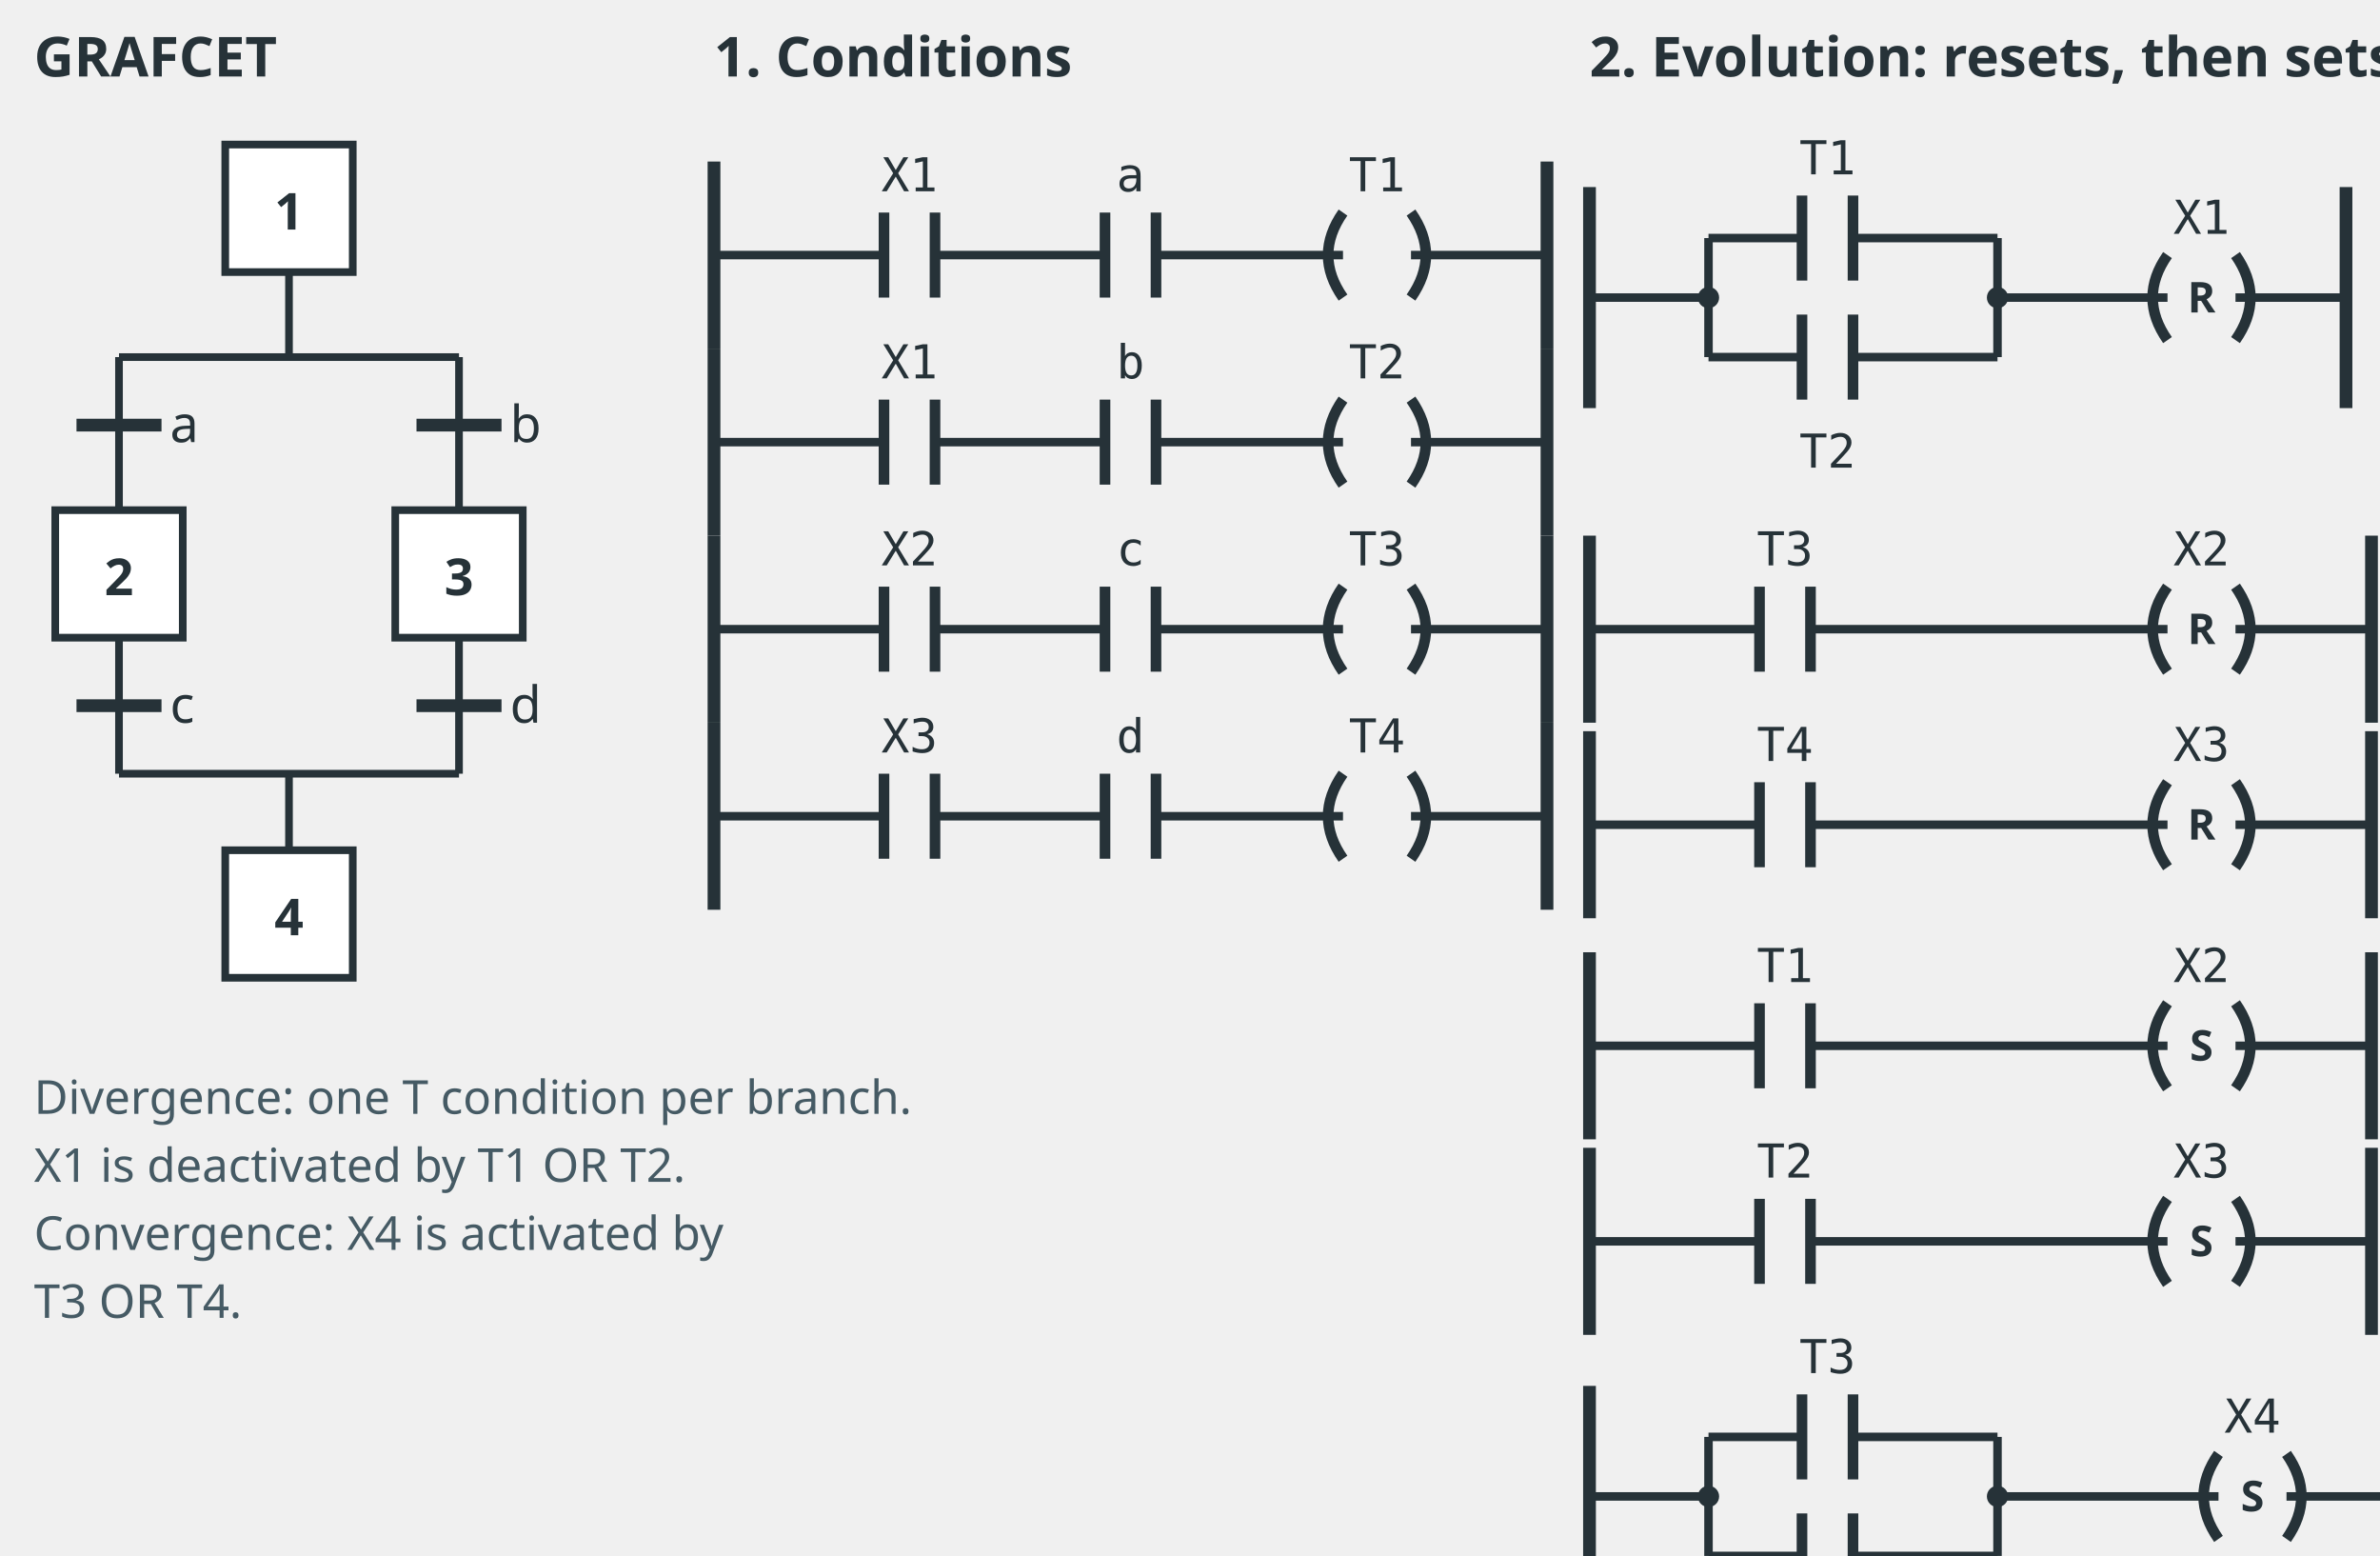
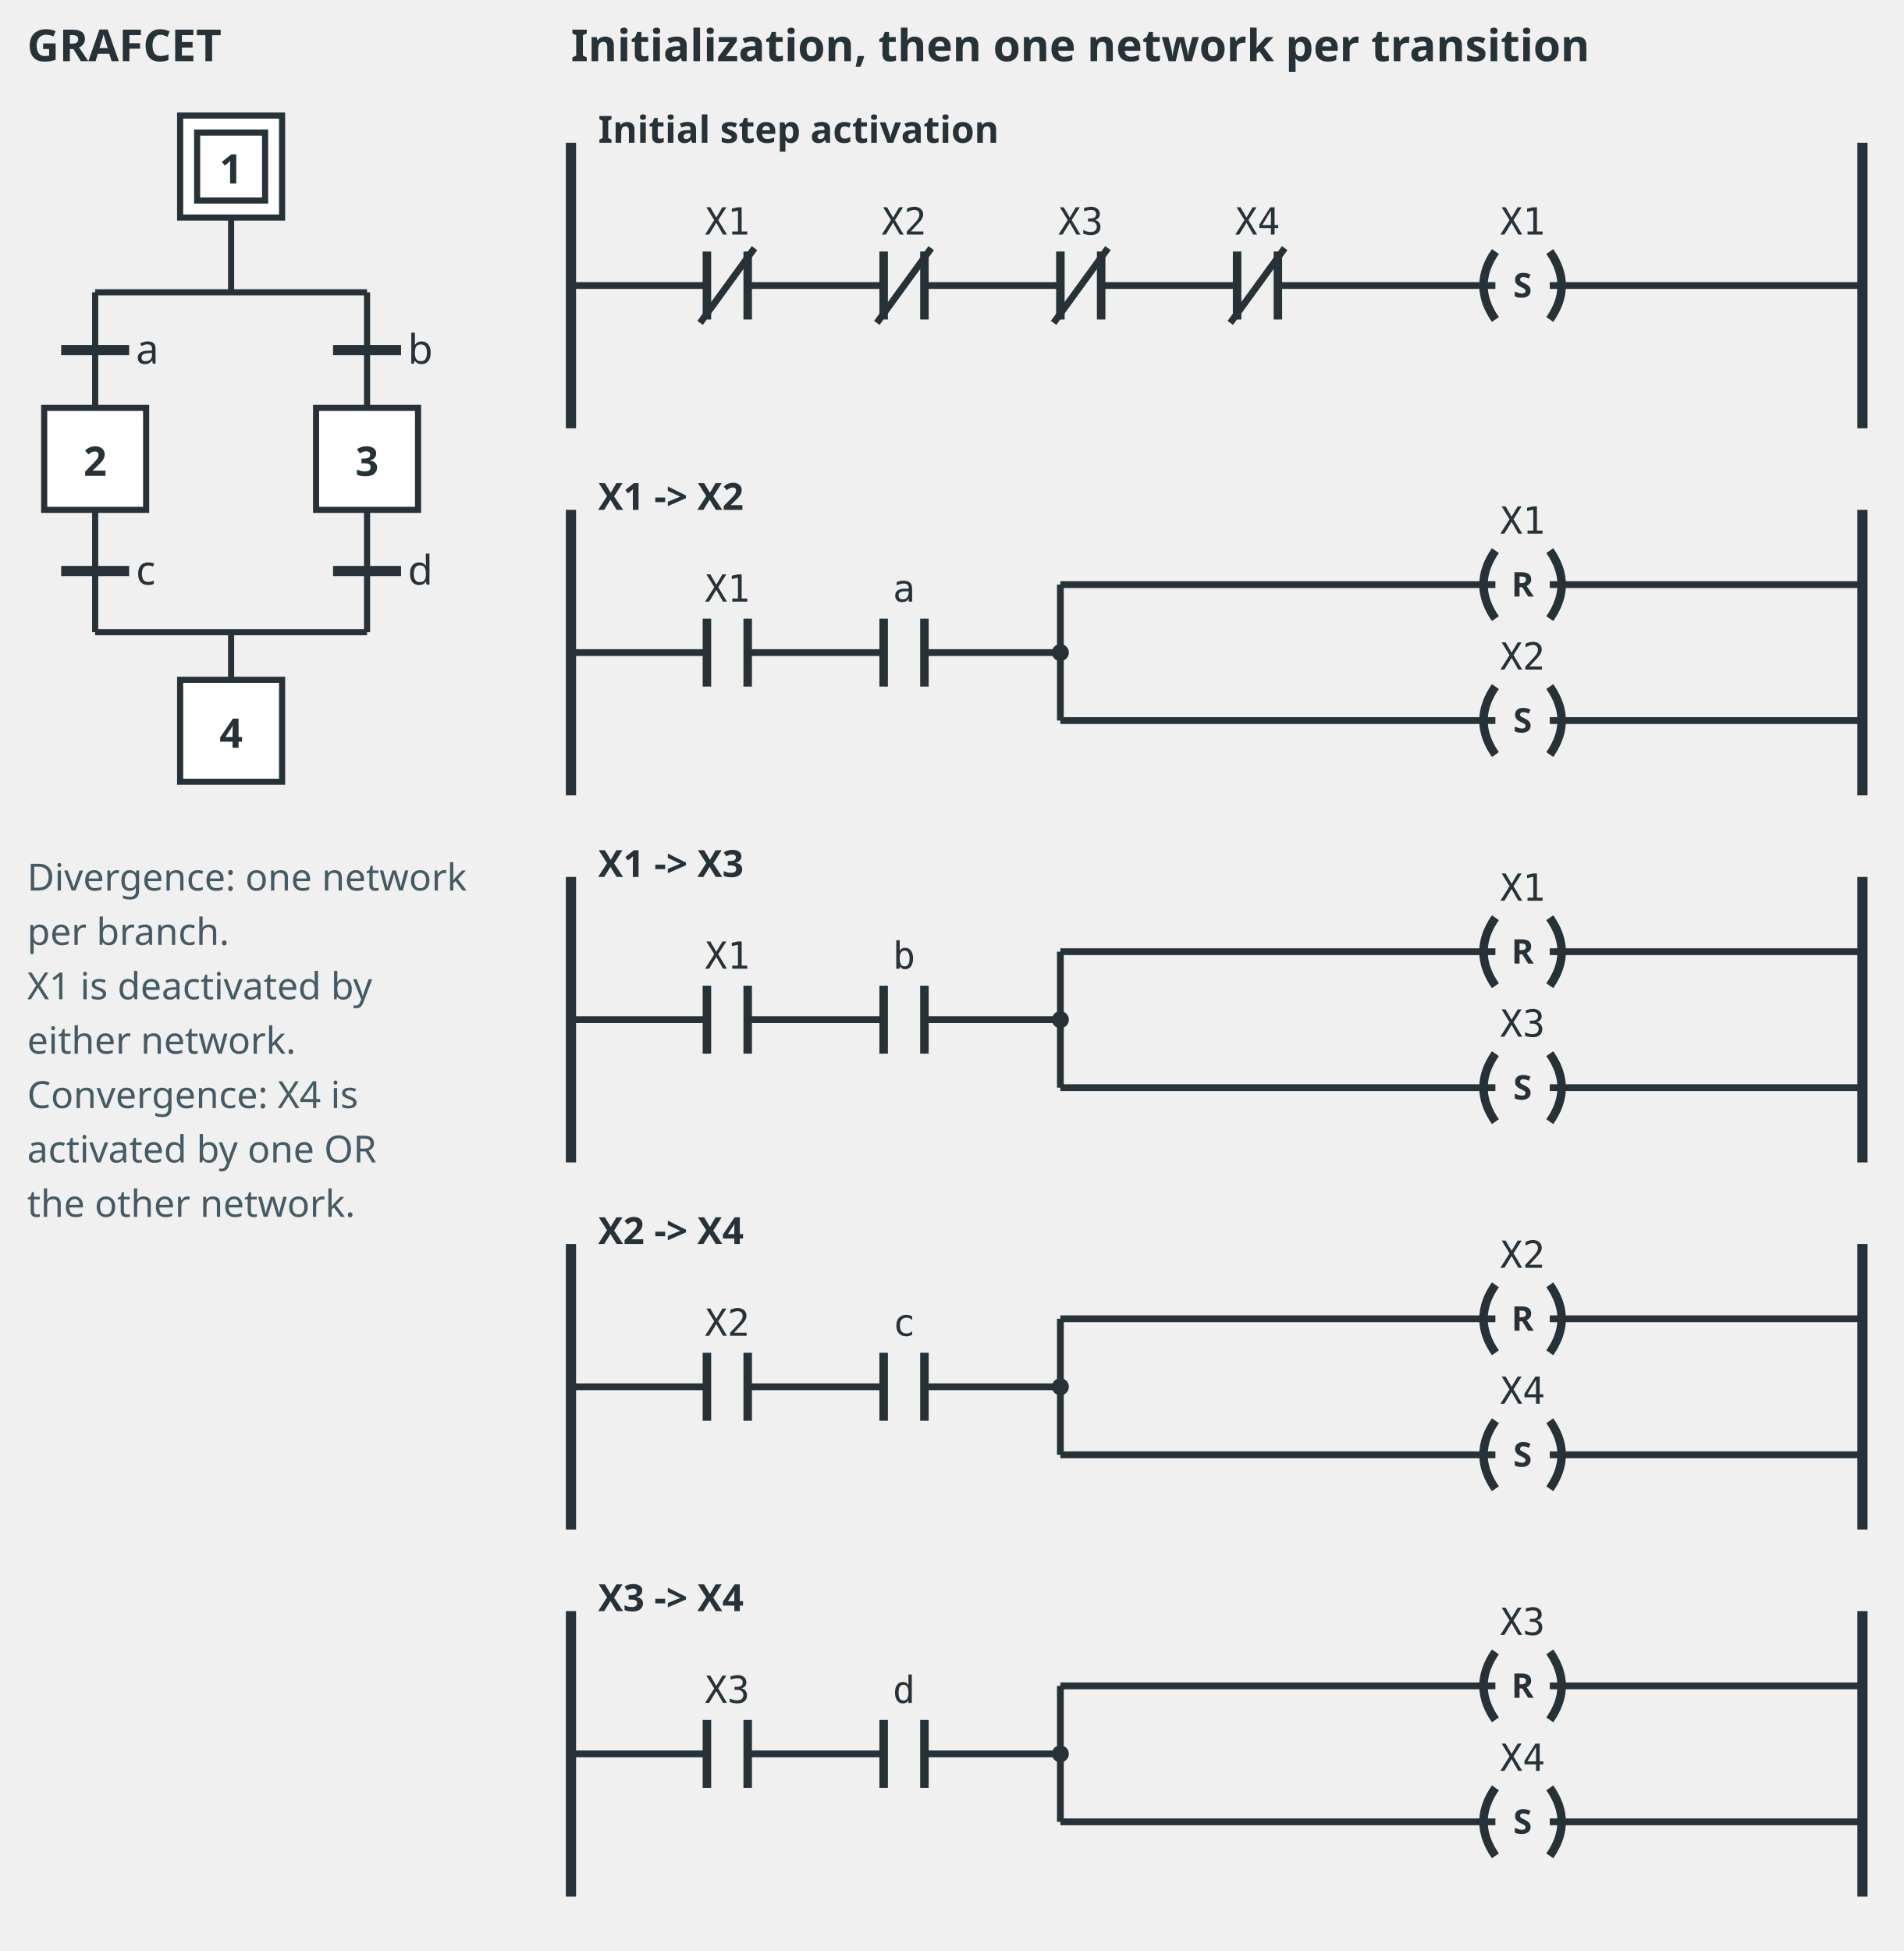
- <svg xmlns="http://www.w3.org/2000/svg" viewBox="0 0 560 366" font-family="sans-serif">
+ <svg xmlns="http://www.w3.org/2000/svg" viewBox="0 0 560 574" font-family="sans-serif">
  <text x="8" y="18" font-size="13" text-anchor="start" fill="#263238" font-weight="bold">GRAFCET</text>
  <rect x="53" y="34" width="30" height="30" fill="#fff" stroke="#263238" stroke-width="1.8" />
+   <rect x="58" y="39" width="20" height="20" fill="none" stroke="#263238" stroke-width="1.8" />
  <text x="68" y="54" font-size="12" text-anchor="middle" fill="#263238" font-weight="bold">1</text>
-   <line x1="68" y1="64" x2="68" y2="84" stroke="#263238" stroke-width="1.8" />
-   <line x1="28" y1="84" x2="108" y2="84" stroke="#263238" stroke-width="1.8" />
-   <line x1="28" y1="84" x2="28" y2="100" stroke="#263238" stroke-width="1.8" />
-   <line x1="18" y1="100" x2="38" y2="100" stroke="#263238" stroke-width="3" />
-   <text x="40" y="104" font-size="12" text-anchor="start" fill="#263238">a</text>
-   <line x1="28" y1="100" x2="28" y2="120" stroke="#263238" stroke-width="1.8" />
+   <line x1="68" y1="64" x2="68" y2="86" stroke="#263238" stroke-width="1.8" />
+   <line x1="28" y1="86" x2="108" y2="86" stroke="#263238" stroke-width="1.8" />
+   <line x1="28" y1="86" x2="28" y2="120" stroke="#263238" stroke-width="1.8" />
+   <line x1="18" y1="103" x2="38" y2="103" stroke="#263238" stroke-width="3" />
+   <text x="40" y="107" font-size="12" text-anchor="start" fill="#263238">a</text>
+   <line x1="108" y1="86" x2="108" y2="120" stroke="#263238" stroke-width="1.8" />
+   <line x1="98" y1="103" x2="118" y2="103" stroke="#263238" stroke-width="3" />
+   <text x="120" y="107" font-size="12" text-anchor="start" fill="#263238">b</text>
  <rect x="13" y="120" width="30" height="30" fill="#fff" stroke="#263238" stroke-width="1.8" />
  <text x="28" y="140" font-size="12" text-anchor="middle" fill="#263238" font-weight="bold">2</text>
-   <line x1="28" y1="150" x2="28" y2="166" stroke="#263238" stroke-width="1.8" />
-   <line x1="18" y1="166" x2="38" y2="166" stroke="#263238" stroke-width="3" />
-   <text x="40" y="170" font-size="12" text-anchor="start" fill="#263238">c</text>
-   <line x1="28" y1="166" x2="28" y2="182" stroke="#263238" stroke-width="1.8" />
-   <line x1="108" y1="84" x2="108" y2="100" stroke="#263238" stroke-width="1.8" />
-   <line x1="98" y1="100" x2="118" y2="100" stroke="#263238" stroke-width="3" />
-   <text x="120" y="104" font-size="12" text-anchor="start" fill="#263238">b</text>
-   <line x1="108" y1="100" x2="108" y2="120" stroke="#263238" stroke-width="1.8" />
  <rect x="93" y="120" width="30" height="30" fill="#fff" stroke="#263238" stroke-width="1.8" />
  <text x="108" y="140" font-size="12" text-anchor="middle" fill="#263238" font-weight="bold">3</text>
-   <line x1="108" y1="150" x2="108" y2="166" stroke="#263238" stroke-width="1.8" />
-   <line x1="98" y1="166" x2="118" y2="166" stroke="#263238" stroke-width="3" />
-   <text x="120" y="170" font-size="12" text-anchor="start" fill="#263238">d</text>
-   <line x1="108" y1="166" x2="108" y2="182" stroke="#263238" stroke-width="1.8" />
-   <line x1="28" y1="182" x2="108" y2="182" stroke="#263238" stroke-width="1.8" />
-   <line x1="68" y1="182" x2="68" y2="200" stroke="#263238" stroke-width="1.8" />
+   <line x1="28" y1="150" x2="28" y2="186" stroke="#263238" stroke-width="1.8" />
+   <line x1="18" y1="168" x2="38" y2="168" stroke="#263238" stroke-width="3" />
+   <text x="40" y="172" font-size="12" text-anchor="start" fill="#263238">c</text>
+   <line x1="108" y1="150" x2="108" y2="186" stroke="#263238" stroke-width="1.8" />
+   <line x1="98" y1="168" x2="118" y2="168" stroke="#263238" stroke-width="3" />
+   <text x="120" y="172" font-size="12" text-anchor="start" fill="#263238">d</text>
+   <line x1="28" y1="186" x2="108" y2="186" stroke="#263238" stroke-width="1.8" />
+   <line x1="68" y1="186" x2="68" y2="200" stroke="#263238" stroke-width="1.8" />
  <rect x="53" y="200" width="30" height="30" fill="#fff" stroke="#263238" stroke-width="1.8" />
  <text x="68" y="220" font-size="12" text-anchor="middle" fill="#263238" font-weight="bold">4</text>
-   <text x="168" y="18" font-size="13" text-anchor="start" fill="#263238" font-weight="bold">1. Conditions</text>
-   <text x="374" y="18" font-size="13" text-anchor="start" fill="#263238" font-weight="bold">2. Evolution: resets, then sets</text>
-   <line x1="208" y1="50" x2="208" y2="70" stroke="#263238" stroke-width="2.5" />
-   <line x1="220" y1="50" x2="220" y2="70" stroke="#263238" stroke-width="2.5" />
-   <text x="214" y="45" font-size="11" text-anchor="middle" fill="#263238" font-family="monospace">X1</text>
-   <line x1="260" y1="50" x2="260" y2="70" stroke="#263238" stroke-width="2.5" />
-   <line x1="272" y1="50" x2="272" y2="70" stroke="#263238" stroke-width="2.5" />
-   <text x="266" y="45" font-size="11" text-anchor="middle" fill="#263238" font-family="monospace">a</text>
-   <path d="M 316 50 Q 309 60 316 70" fill="none" stroke="#263238" stroke-width="2.5" />
-   <path d="M 332 50 Q 339 60 332 70" fill="none" stroke="#263238" stroke-width="2.5" />
-   <text x="324" y="45" font-size="11" text-anchor="middle" fill="#263238" font-family="monospace">T1</text>
-   <line x1="168" y1="60" x2="208" y2="60" stroke="#263238" stroke-width="2" />
-   <line x1="220" y1="60" x2="260" y2="60" stroke="#263238" stroke-width="2" />
-   <line x1="272" y1="60" x2="316" y2="60" stroke="#263238" stroke-width="2" />
-   <line x1="332" y1="60" x2="364" y2="60" stroke="#263238" stroke-width="2" />
-   <line x1="168" y1="38" x2="168" y2="82" stroke="#263238" stroke-width="3" />
-   <line x1="364" y1="38" x2="364" y2="82" stroke="#263238" stroke-width="3" />
-   <line x1="208" y1="94" x2="208" y2="114" stroke="#263238" stroke-width="2.5" />
-   <line x1="220" y1="94" x2="220" y2="114" stroke="#263238" stroke-width="2.5" />
-   <text x="214" y="89" font-size="11" text-anchor="middle" fill="#263238" font-family="monospace">X1</text>
-   <line x1="260" y1="94" x2="260" y2="114" stroke="#263238" stroke-width="2.5" />
-   <line x1="272" y1="94" x2="272" y2="114" stroke="#263238" stroke-width="2.5" />
-   <text x="266" y="89" font-size="11" text-anchor="middle" fill="#263238" font-family="monospace">b</text>
-   <path d="M 316 94 Q 309 104 316 114" fill="none" stroke="#263238" stroke-width="2.5" />
-   <path d="M 332 94 Q 339 104 332 114" fill="none" stroke="#263238" stroke-width="2.5" />
-   <text x="324" y="89" font-size="11" text-anchor="middle" fill="#263238" font-family="monospace">T2</text>
-   <line x1="168" y1="104" x2="208" y2="104" stroke="#263238" stroke-width="2" />
-   <line x1="220" y1="104" x2="260" y2="104" stroke="#263238" stroke-width="2" />
-   <line x1="272" y1="104" x2="316" y2="104" stroke="#263238" stroke-width="2" />
-   <line x1="332" y1="104" x2="364" y2="104" stroke="#263238" stroke-width="2" />
-   <line x1="168" y1="82" x2="168" y2="126" stroke="#263238" stroke-width="3" />
-   <line x1="364" y1="82" x2="364" y2="126" stroke="#263238" stroke-width="3" />
-   <line x1="208" y1="138" x2="208" y2="158" stroke="#263238" stroke-width="2.5" />
-   <line x1="220" y1="138" x2="220" y2="158" stroke="#263238" stroke-width="2.5" />
-   <text x="214" y="133" font-size="11" text-anchor="middle" fill="#263238" font-family="monospace">X2</text>
-   <line x1="260" y1="138" x2="260" y2="158" stroke="#263238" stroke-width="2.5" />
-   <line x1="272" y1="138" x2="272" y2="158" stroke="#263238" stroke-width="2.5" />
-   <text x="266" y="133" font-size="11" text-anchor="middle" fill="#263238" font-family="monospace">c</text>
-   <path d="M 316 138 Q 309 148 316 158" fill="none" stroke="#263238" stroke-width="2.5" />
-   <path d="M 332 138 Q 339 148 332 158" fill="none" stroke="#263238" stroke-width="2.5" />
-   <text x="324" y="133" font-size="11" text-anchor="middle" fill="#263238" font-family="monospace">T3</text>
-   <line x1="168" y1="148" x2="208" y2="148" stroke="#263238" stroke-width="2" />
-   <line x1="220" y1="148" x2="260" y2="148" stroke="#263238" stroke-width="2" />
-   <line x1="272" y1="148" x2="316" y2="148" stroke="#263238" stroke-width="2" />
-   <line x1="332" y1="148" x2="364" y2="148" stroke="#263238" stroke-width="2" />
-   <line x1="168" y1="126" x2="168" y2="170" stroke="#263238" stroke-width="3" />
-   <line x1="364" y1="126" x2="364" y2="170" stroke="#263238" stroke-width="3" />
+   <text x="168" y="18" font-size="13" text-anchor="start" fill="#263238" font-weight="bold">Initialization, then one network per transition</text>
+   <text x="176" y="42" font-size="11" text-anchor="start" fill="#263238" font-weight="bold">Initial step activation</text>
+   <line x1="168" y1="84" x2="208" y2="84" stroke="#263238" stroke-width="2" />
+   <line x1="208" y1="74" x2="208" y2="94" stroke="#263238" stroke-width="2.5" />
+   <line x1="220" y1="74" x2="220" y2="94" stroke="#263238" stroke-width="2.5" />
+   <line x1="206" y1="95" x2="222" y2="73" stroke="#263238" stroke-width="2" />
+   <text x="214" y="69" font-size="11" text-anchor="middle" fill="#263238" font-family="monospace">X1</text>
+   <line x1="220" y1="84" x2="260" y2="84" stroke="#263238" stroke-width="2" />
+   <line x1="260" y1="74" x2="260" y2="94" stroke="#263238" stroke-width="2.5" />
+   <line x1="272" y1="74" x2="272" y2="94" stroke="#263238" stroke-width="2.5" />
+   <line x1="258" y1="95" x2="274" y2="73" stroke="#263238" stroke-width="2" />
+   <text x="266" y="69" font-size="11" text-anchor="middle" fill="#263238" font-family="monospace">X2</text>
+   <line x1="272" y1="84" x2="312" y2="84" stroke="#263238" stroke-width="2" />
+   <line x1="312" y1="74" x2="312" y2="94" stroke="#263238" stroke-width="2.5" />
+   <line x1="324" y1="74" x2="324" y2="94" stroke="#263238" stroke-width="2.5" />
+   <line x1="310" y1="95" x2="326" y2="73" stroke="#263238" stroke-width="2" />
+   <text x="318" y="69" font-size="11" text-anchor="middle" fill="#263238" font-family="monospace">X3</text>
+   <line x1="324" y1="84" x2="364" y2="84" stroke="#263238" stroke-width="2" />
+   <line x1="364" y1="74" x2="364" y2="94" stroke="#263238" stroke-width="2.5" />
+   <line x1="376" y1="74" x2="376" y2="94" stroke="#263238" stroke-width="2.5" />
+   <line x1="362" y1="95" x2="378" y2="73" stroke="#263238" stroke-width="2" />
+   <text x="370" y="69" font-size="11" text-anchor="middle" fill="#263238" font-family="monospace">X4</text>
+   <line x1="376" y1="84" x2="440" y2="84" stroke="#263238" stroke-width="2" />
+   <path d="M 440 74 Q 433 84 440 94" fill="none" stroke="#263238" stroke-width="2.5" />
+   <path d="M 456 74 Q 463 84 456 94" fill="none" stroke="#263238" stroke-width="2.5" />
+   <text x="448" y="87.5" font-size="10" text-anchor="middle" fill="#263238" font-weight="bold">S</text>
+   <text x="448" y="69" font-size="11" text-anchor="middle" fill="#263238" font-family="monospace">X1</text>
+   <line x1="456" y1="84" x2="548" y2="84" stroke="#263238" stroke-width="2" />
+   <line x1="168" y1="42" x2="168" y2="126" stroke="#263238" stroke-width="3" />
+   <line x1="548" y1="42" x2="548" y2="126" stroke="#263238" stroke-width="3" />
+   <text x="176" y="150" font-size="11" text-anchor="start" fill="#263238" font-weight="bold">X1 -&gt; X2</text>
+   <line x1="168" y1="192" x2="208" y2="192" stroke="#263238" stroke-width="2" />
  <line x1="208" y1="182" x2="208" y2="202" stroke="#263238" stroke-width="2.5" />
  <line x1="220" y1="182" x2="220" y2="202" stroke="#263238" stroke-width="2.5" />
-   <text x="214" y="177" font-size="11" text-anchor="middle" fill="#263238" font-family="monospace">X3</text>
+   <text x="214" y="177" font-size="11" text-anchor="middle" fill="#263238" font-family="monospace">X1</text>
+   <line x1="220" y1="192" x2="260" y2="192" stroke="#263238" stroke-width="2" />
  <line x1="260" y1="182" x2="260" y2="202" stroke="#263238" stroke-width="2.5" />
  <line x1="272" y1="182" x2="272" y2="202" stroke="#263238" stroke-width="2.5" />
-   <text x="266" y="177" font-size="11" text-anchor="middle" fill="#263238" font-family="monospace">d</text>
-   <path d="M 316 182 Q 309 192 316 202" fill="none" stroke="#263238" stroke-width="2.5" />
-   <path d="M 332 182 Q 339 192 332 202" fill="none" stroke="#263238" stroke-width="2.5" />
-   <text x="324" y="177" font-size="11" text-anchor="middle" fill="#263238" font-family="monospace">T4</text>
-   <line x1="168" y1="192" x2="208" y2="192" stroke="#263238" stroke-width="2" />
-   <line x1="220" y1="192" x2="260" y2="192" stroke="#263238" stroke-width="2" />
-   <line x1="272" y1="192" x2="316" y2="192" stroke="#263238" stroke-width="2" />
-   <line x1="332" y1="192" x2="364" y2="192" stroke="#263238" stroke-width="2" />
-   <line x1="168" y1="170" x2="168" y2="214" stroke="#263238" stroke-width="3" />
-   <line x1="364" y1="170" x2="364" y2="214" stroke="#263238" stroke-width="3" />
-   <line x1="374" y1="70" x2="402" y2="70" stroke="#263238" stroke-width="2" />
-   <line x1="402" y1="56" x2="402" y2="84" stroke="#263238" stroke-width="2" />
-   <circle cx="402" cy="70" r="2.5" fill="#263238" />
-   <line x1="402" y1="56" x2="424" y2="56" stroke="#263238" stroke-width="2" />
-   <line x1="424" y1="46" x2="424" y2="66" stroke="#263238" stroke-width="2.5" />
-   <line x1="436" y1="46" x2="436" y2="66" stroke="#263238" stroke-width="2.5" />
-   <text x="430" y="41" font-size="11" text-anchor="middle" fill="#263238" font-family="monospace">T1</text>
-   <line x1="436" y1="56" x2="470" y2="56" stroke="#263238" stroke-width="2" />
-   <line x1="402" y1="84" x2="424" y2="84" stroke="#263238" stroke-width="2" />
-   <line x1="424" y1="74" x2="424" y2="94" stroke="#263238" stroke-width="2.5" />
-   <line x1="436" y1="74" x2="436" y2="94" stroke="#263238" stroke-width="2.5" />
-   <text x="430" y="110" font-size="11" text-anchor="middle" fill="#263238" font-family="monospace">T2</text>
-   <line x1="436" y1="84" x2="470" y2="84" stroke="#263238" stroke-width="2" />
-   <line x1="470" y1="56" x2="470" y2="84" stroke="#263238" stroke-width="2" />
-   <circle cx="470" cy="70" r="2.5" fill="#263238" />
-   <line x1="470" y1="70" x2="510" y2="70" stroke="#263238" stroke-width="2" />
-   <path d="M 510 60 Q 503 70 510 80" fill="none" stroke="#263238" stroke-width="2.5" />
-   <path d="M 526 60 Q 533 70 526 80" fill="none" stroke="#263238" stroke-width="2.5" />
-   <text x="518" y="73.5" font-size="10" text-anchor="middle" fill="#263238" font-weight="bold">R</text>
-   <text x="518" y="55" font-size="11" text-anchor="middle" fill="#263238" font-family="monospace">X1</text>
-   <line x1="526" y1="70" x2="552" y2="70" stroke="#263238" stroke-width="2" />
-   <line x1="374" y1="44" x2="374" y2="96" stroke="#263238" stroke-width="3" />
-   <line x1="552" y1="44" x2="552" y2="96" stroke="#263238" stroke-width="3" />
-   <line x1="414" y1="138" x2="414" y2="158" stroke="#263238" stroke-width="2.5" />
-   <line x1="426" y1="138" x2="426" y2="158" stroke="#263238" stroke-width="2.5" />
-   <text x="420" y="133" font-size="11" text-anchor="middle" fill="#263238" font-family="monospace">T3</text>
-   <path d="M 510 138 Q 503 148 510 158" fill="none" stroke="#263238" stroke-width="2.5" />
-   <path d="M 526 138 Q 533 148 526 158" fill="none" stroke="#263238" stroke-width="2.5" />
-   <text x="518" y="151.5" font-size="10" text-anchor="middle" fill="#263238" font-weight="bold">R</text>
-   <text x="518" y="133" font-size="11" text-anchor="middle" fill="#263238" font-family="monospace">X2</text>
-   <line x1="374" y1="148" x2="414" y2="148" stroke="#263238" stroke-width="2" />
-   <line x1="426" y1="148" x2="510" y2="148" stroke="#263238" stroke-width="2" />
-   <line x1="526" y1="148" x2="558" y2="148" stroke="#263238" stroke-width="2" />
-   <line x1="374" y1="126" x2="374" y2="170" stroke="#263238" stroke-width="3" />
-   <line x1="558" y1="126" x2="558" y2="170" stroke="#263238" stroke-width="3" />
-   <line x1="414" y1="184" x2="414" y2="204" stroke="#263238" stroke-width="2.5" />
-   <line x1="426" y1="184" x2="426" y2="204" stroke="#263238" stroke-width="2.5" />
-   <text x="420" y="179" font-size="11" text-anchor="middle" fill="#263238" font-family="monospace">T4</text>
-   <path d="M 510 184 Q 503 194 510 204" fill="none" stroke="#263238" stroke-width="2.5" />
-   <path d="M 526 184 Q 533 194 526 204" fill="none" stroke="#263238" stroke-width="2.5" />
-   <text x="518" y="197.5" font-size="10" text-anchor="middle" fill="#263238" font-weight="bold">R</text>
-   <text x="518" y="179" font-size="11" text-anchor="middle" fill="#263238" font-family="monospace">X3</text>
-   <line x1="374" y1="194" x2="414" y2="194" stroke="#263238" stroke-width="2" />
-   <line x1="426" y1="194" x2="510" y2="194" stroke="#263238" stroke-width="2" />
-   <line x1="526" y1="194" x2="558" y2="194" stroke="#263238" stroke-width="2" />
-   <line x1="374" y1="172" x2="374" y2="216" stroke="#263238" stroke-width="3" />
-   <line x1="558" y1="172" x2="558" y2="216" stroke="#263238" stroke-width="3" />
-   <line x1="414" y1="236" x2="414" y2="256" stroke="#263238" stroke-width="2.5" />
-   <line x1="426" y1="236" x2="426" y2="256" stroke="#263238" stroke-width="2.5" />
-   <text x="420" y="231" font-size="11" text-anchor="middle" fill="#263238" font-family="monospace">T1</text>
-   <path d="M 510 236 Q 503 246 510 256" fill="none" stroke="#263238" stroke-width="2.5" />
-   <path d="M 526 236 Q 533 246 526 256" fill="none" stroke="#263238" stroke-width="2.5" />
-   <text x="518" y="249.5" font-size="10" text-anchor="middle" fill="#263238" font-weight="bold">S</text>
-   <text x="518" y="231" font-size="11" text-anchor="middle" fill="#263238" font-family="monospace">X2</text>
-   <line x1="374" y1="246" x2="414" y2="246" stroke="#263238" stroke-width="2" />
-   <line x1="426" y1="246" x2="510" y2="246" stroke="#263238" stroke-width="2" />
-   <line x1="526" y1="246" x2="558" y2="246" stroke="#263238" stroke-width="2" />
-   <line x1="374" y1="224" x2="374" y2="268" stroke="#263238" stroke-width="3" />
-   <line x1="558" y1="224" x2="558" y2="268" stroke="#263238" stroke-width="3" />
-   <line x1="414" y1="282" x2="414" y2="302" stroke="#263238" stroke-width="2.5" />
-   <line x1="426" y1="282" x2="426" y2="302" stroke="#263238" stroke-width="2.5" />
-   <text x="420" y="277" font-size="11" text-anchor="middle" fill="#263238" font-family="monospace">T2</text>
-   <path d="M 510 282 Q 503 292 510 302" fill="none" stroke="#263238" stroke-width="2.5" />
-   <path d="M 526 282 Q 533 292 526 302" fill="none" stroke="#263238" stroke-width="2.5" />
-   <text x="518" y="295.5" font-size="10" text-anchor="middle" fill="#263238" font-weight="bold">S</text>
-   <text x="518" y="277" font-size="11" text-anchor="middle" fill="#263238" font-family="monospace">X3</text>
-   <line x1="374" y1="292" x2="414" y2="292" stroke="#263238" stroke-width="2" />
-   <line x1="426" y1="292" x2="510" y2="292" stroke="#263238" stroke-width="2" />
-   <line x1="526" y1="292" x2="558" y2="292" stroke="#263238" stroke-width="2" />
-   <line x1="374" y1="270" x2="374" y2="314" stroke="#263238" stroke-width="3" />
-   <line x1="558" y1="270" x2="558" y2="314" stroke="#263238" stroke-width="3" />
-   <line x1="374" y1="352" x2="402" y2="352" stroke="#263238" stroke-width="2" />
-   <line x1="402" y1="338" x2="402" y2="366" stroke="#263238" stroke-width="2" />
-   <circle cx="402" cy="352" r="2.5" fill="#263238" />
-   <line x1="402" y1="338" x2="424" y2="338" stroke="#263238" stroke-width="2" />
-   <line x1="424" y1="328" x2="424" y2="348" stroke="#263238" stroke-width="2.5" />
-   <line x1="436" y1="328" x2="436" y2="348" stroke="#263238" stroke-width="2.5" />
-   <text x="430" y="323" font-size="11" text-anchor="middle" fill="#263238" font-family="monospace">T3</text>
-   <line x1="436" y1="338" x2="470" y2="338" stroke="#263238" stroke-width="2" />
-   <line x1="402" y1="366" x2="424" y2="366" stroke="#263238" stroke-width="2" />
-   <line x1="424" y1="356" x2="424" y2="376" stroke="#263238" stroke-width="2.5" />
-   <line x1="436" y1="356" x2="436" y2="376" stroke="#263238" stroke-width="2.5" />
-   <text x="430" y="392" font-size="11" text-anchor="middle" fill="#263238" font-family="monospace">T4</text>
-   <line x1="436" y1="366" x2="470" y2="366" stroke="#263238" stroke-width="2" />
-   <line x1="470" y1="338" x2="470" y2="366" stroke="#263238" stroke-width="2" />
-   <circle cx="470" cy="352" r="2.5" fill="#263238" />
-   <line x1="470" y1="352" x2="522" y2="352" stroke="#263238" stroke-width="2" />
-   <path d="M 522 342 Q 515 352 522 362" fill="none" stroke="#263238" stroke-width="2.5" />
-   <path d="M 538 342 Q 545 352 538 362" fill="none" stroke="#263238" stroke-width="2.5" />
-   <text x="530" y="355.5" font-size="10" text-anchor="middle" fill="#263238" font-weight="bold">S</text>
-   <text x="530" y="337" font-size="11" text-anchor="middle" fill="#263238" font-family="monospace">X4</text>
-   <line x1="538" y1="352" x2="564" y2="352" stroke="#263238" stroke-width="2" />
-   <line x1="374" y1="326" x2="374" y2="378" stroke="#263238" stroke-width="3" />
-   <line x1="564" y1="326" x2="564" y2="378" stroke="#263238" stroke-width="3" />
-   <text x="8" y="262" font-size="11" text-anchor="start" fill="#455a64">Divergence: one T condition per branch.</text>
-   <text x="8" y="278" font-size="11" text-anchor="start" fill="#455a64">X1 is deactivated by T1 OR T2.</text>
-   <text x="8" y="294" font-size="11" text-anchor="start" fill="#455a64">Convergence: X4 is activated by</text>
-   <text x="8" y="310" font-size="11" text-anchor="start" fill="#455a64">T3 OR T4.</text>
+   <text x="266" y="177" font-size="11" text-anchor="middle" fill="#263238" font-family="monospace">a</text>
+   <line x1="272" y1="192" x2="312" y2="192" stroke="#263238" stroke-width="2" />
+   <circle cx="312" cy="192" r="2.5" fill="#263238" />
+   <line x1="312" y1="172" x2="312" y2="212" stroke="#263238" stroke-width="2" />
+   <line x1="312" y1="172" x2="440" y2="172" stroke="#263238" stroke-width="2" />
+   <path d="M 440 162 Q 433 172 440 182" fill="none" stroke="#263238" stroke-width="2.5" />
+   <path d="M 456 162 Q 463 172 456 182" fill="none" stroke="#263238" stroke-width="2.5" />
+   <text x="448" y="175.5" font-size="10" text-anchor="middle" fill="#263238" font-weight="bold">R</text>
+   <text x="448" y="157" font-size="11" text-anchor="middle" fill="#263238" font-family="monospace">X1</text>
+   <line x1="456" y1="172" x2="548" y2="172" stroke="#263238" stroke-width="2" />
+   <line x1="312" y1="212" x2="440" y2="212" stroke="#263238" stroke-width="2" />
+   <path d="M 440 202 Q 433 212 440 222" fill="none" stroke="#263238" stroke-width="2.5" />
+   <path d="M 456 202 Q 463 212 456 222" fill="none" stroke="#263238" stroke-width="2.5" />
+   <text x="448" y="215.5" font-size="10" text-anchor="middle" fill="#263238" font-weight="bold">S</text>
+   <text x="448" y="197" font-size="11" text-anchor="middle" fill="#263238" font-family="monospace">X2</text>
+   <line x1="456" y1="212" x2="548" y2="212" stroke="#263238" stroke-width="2" />
+   <line x1="168" y1="150" x2="168" y2="234" stroke="#263238" stroke-width="3" />
+   <line x1="548" y1="150" x2="548" y2="234" stroke="#263238" stroke-width="3" />
+   <text x="176" y="258" font-size="11" text-anchor="start" fill="#263238" font-weight="bold">X1 -&gt; X3</text>
+   <line x1="168" y1="300" x2="208" y2="300" stroke="#263238" stroke-width="2" />
+   <line x1="208" y1="290" x2="208" y2="310" stroke="#263238" stroke-width="2.5" />
+   <line x1="220" y1="290" x2="220" y2="310" stroke="#263238" stroke-width="2.5" />
+   <text x="214" y="285" font-size="11" text-anchor="middle" fill="#263238" font-family="monospace">X1</text>
+   <line x1="220" y1="300" x2="260" y2="300" stroke="#263238" stroke-width="2" />
+   <line x1="260" y1="290" x2="260" y2="310" stroke="#263238" stroke-width="2.5" />
+   <line x1="272" y1="290" x2="272" y2="310" stroke="#263238" stroke-width="2.5" />
+   <text x="266" y="285" font-size="11" text-anchor="middle" fill="#263238" font-family="monospace">b</text>
+   <line x1="272" y1="300" x2="312" y2="300" stroke="#263238" stroke-width="2" />
+   <circle cx="312" cy="300" r="2.5" fill="#263238" />
+   <line x1="312" y1="280" x2="312" y2="320" stroke="#263238" stroke-width="2" />
+   <line x1="312" y1="280" x2="440" y2="280" stroke="#263238" stroke-width="2" />
+   <path d="M 440 270 Q 433 280 440 290" fill="none" stroke="#263238" stroke-width="2.5" />
+   <path d="M 456 270 Q 463 280 456 290" fill="none" stroke="#263238" stroke-width="2.5" />
+   <text x="448" y="283.5" font-size="10" text-anchor="middle" fill="#263238" font-weight="bold">R</text>
+   <text x="448" y="265" font-size="11" text-anchor="middle" fill="#263238" font-family="monospace">X1</text>
+   <line x1="456" y1="280" x2="548" y2="280" stroke="#263238" stroke-width="2" />
+   <line x1="312" y1="320" x2="440" y2="320" stroke="#263238" stroke-width="2" />
+   <path d="M 440 310 Q 433 320 440 330" fill="none" stroke="#263238" stroke-width="2.5" />
+   <path d="M 456 310 Q 463 320 456 330" fill="none" stroke="#263238" stroke-width="2.5" />
+   <text x="448" y="323.5" font-size="10" text-anchor="middle" fill="#263238" font-weight="bold">S</text>
+   <text x="448" y="305" font-size="11" text-anchor="middle" fill="#263238" font-family="monospace">X3</text>
+   <line x1="456" y1="320" x2="548" y2="320" stroke="#263238" stroke-width="2" />
+   <line x1="168" y1="258" x2="168" y2="342" stroke="#263238" stroke-width="3" />
+   <line x1="548" y1="258" x2="548" y2="342" stroke="#263238" stroke-width="3" />
+   <text x="176" y="366" font-size="11" text-anchor="start" fill="#263238" font-weight="bold">X2 -&gt; X4</text>
+   <line x1="168" y1="408" x2="208" y2="408" stroke="#263238" stroke-width="2" />
+   <line x1="208" y1="398" x2="208" y2="418" stroke="#263238" stroke-width="2.5" />
+   <line x1="220" y1="398" x2="220" y2="418" stroke="#263238" stroke-width="2.5" />
+   <text x="214" y="393" font-size="11" text-anchor="middle" fill="#263238" font-family="monospace">X2</text>
+   <line x1="220" y1="408" x2="260" y2="408" stroke="#263238" stroke-width="2" />
+   <line x1="260" y1="398" x2="260" y2="418" stroke="#263238" stroke-width="2.5" />
+   <line x1="272" y1="398" x2="272" y2="418" stroke="#263238" stroke-width="2.5" />
+   <text x="266" y="393" font-size="11" text-anchor="middle" fill="#263238" font-family="monospace">c</text>
+   <line x1="272" y1="408" x2="312" y2="408" stroke="#263238" stroke-width="2" />
+   <circle cx="312" cy="408" r="2.5" fill="#263238" />
+   <line x1="312" y1="388" x2="312" y2="428" stroke="#263238" stroke-width="2" />
+   <line x1="312" y1="388" x2="440" y2="388" stroke="#263238" stroke-width="2" />
+   <path d="M 440 378 Q 433 388 440 398" fill="none" stroke="#263238" stroke-width="2.5" />
+   <path d="M 456 378 Q 463 388 456 398" fill="none" stroke="#263238" stroke-width="2.5" />
+   <text x="448" y="391.5" font-size="10" text-anchor="middle" fill="#263238" font-weight="bold">R</text>
+   <text x="448" y="373" font-size="11" text-anchor="middle" fill="#263238" font-family="monospace">X2</text>
+   <line x1="456" y1="388" x2="548" y2="388" stroke="#263238" stroke-width="2" />
+   <line x1="312" y1="428" x2="440" y2="428" stroke="#263238" stroke-width="2" />
+   <path d="M 440 418 Q 433 428 440 438" fill="none" stroke="#263238" stroke-width="2.5" />
+   <path d="M 456 418 Q 463 428 456 438" fill="none" stroke="#263238" stroke-width="2.5" />
+   <text x="448" y="431.5" font-size="10" text-anchor="middle" fill="#263238" font-weight="bold">S</text>
+   <text x="448" y="413" font-size="11" text-anchor="middle" fill="#263238" font-family="monospace">X4</text>
+   <line x1="456" y1="428" x2="548" y2="428" stroke="#263238" stroke-width="2" />
+   <line x1="168" y1="366" x2="168" y2="450" stroke="#263238" stroke-width="3" />
+   <line x1="548" y1="366" x2="548" y2="450" stroke="#263238" stroke-width="3" />
+   <text x="176" y="474" font-size="11" text-anchor="start" fill="#263238" font-weight="bold">X3 -&gt; X4</text>
+   <line x1="168" y1="516" x2="208" y2="516" stroke="#263238" stroke-width="2" />
+   <line x1="208" y1="506" x2="208" y2="526" stroke="#263238" stroke-width="2.5" />
+   <line x1="220" y1="506" x2="220" y2="526" stroke="#263238" stroke-width="2.5" />
+   <text x="214" y="501" font-size="11" text-anchor="middle" fill="#263238" font-family="monospace">X3</text>
+   <line x1="220" y1="516" x2="260" y2="516" stroke="#263238" stroke-width="2" />
+   <line x1="260" y1="506" x2="260" y2="526" stroke="#263238" stroke-width="2.5" />
+   <line x1="272" y1="506" x2="272" y2="526" stroke="#263238" stroke-width="2.5" />
+   <text x="266" y="501" font-size="11" text-anchor="middle" fill="#263238" font-family="monospace">d</text>
+   <line x1="272" y1="516" x2="312" y2="516" stroke="#263238" stroke-width="2" />
+   <circle cx="312" cy="516" r="2.5" fill="#263238" />
+   <line x1="312" y1="496" x2="312" y2="536" stroke="#263238" stroke-width="2" />
+   <line x1="312" y1="496" x2="440" y2="496" stroke="#263238" stroke-width="2" />
+   <path d="M 440 486 Q 433 496 440 506" fill="none" stroke="#263238" stroke-width="2.5" />
+   <path d="M 456 486 Q 463 496 456 506" fill="none" stroke="#263238" stroke-width="2.5" />
+   <text x="448" y="499.5" font-size="10" text-anchor="middle" fill="#263238" font-weight="bold">R</text>
+   <text x="448" y="481" font-size="11" text-anchor="middle" fill="#263238" font-family="monospace">X3</text>
+   <line x1="456" y1="496" x2="548" y2="496" stroke="#263238" stroke-width="2" />
+   <line x1="312" y1="536" x2="440" y2="536" stroke="#263238" stroke-width="2" />
+   <path d="M 440 526 Q 433 536 440 546" fill="none" stroke="#263238" stroke-width="2.5" />
+   <path d="M 456 526 Q 463 536 456 546" fill="none" stroke="#263238" stroke-width="2.5" />
+   <text x="448" y="539.5" font-size="10" text-anchor="middle" fill="#263238" font-weight="bold">S</text>
+   <text x="448" y="521" font-size="11" text-anchor="middle" fill="#263238" font-family="monospace">X4</text>
+   <line x1="456" y1="536" x2="548" y2="536" stroke="#263238" stroke-width="2" />
+   <line x1="168" y1="474" x2="168" y2="558" stroke="#263238" stroke-width="3" />
+   <line x1="548" y1="474" x2="548" y2="558" stroke="#263238" stroke-width="3" />
+   <text x="8" y="262" font-size="11" text-anchor="start" fill="#455a64">Divergence: one network</text>
+   <text x="8" y="278" font-size="11" text-anchor="start" fill="#455a64">per branch.</text>
+   <text x="8" y="294" font-size="11" text-anchor="start" fill="#455a64">X1 is deactivated by</text>
+   <text x="8" y="310" font-size="11" text-anchor="start" fill="#455a64">either network.</text>
+   <text x="8" y="326" font-size="11" text-anchor="start" fill="#455a64">Convergence: X4 is</text>
+   <text x="8" y="342" font-size="11" text-anchor="start" fill="#455a64">activated by one OR</text>
+   <text x="8" y="358" font-size="11" text-anchor="start" fill="#455a64">the other network.</text>
</svg>
